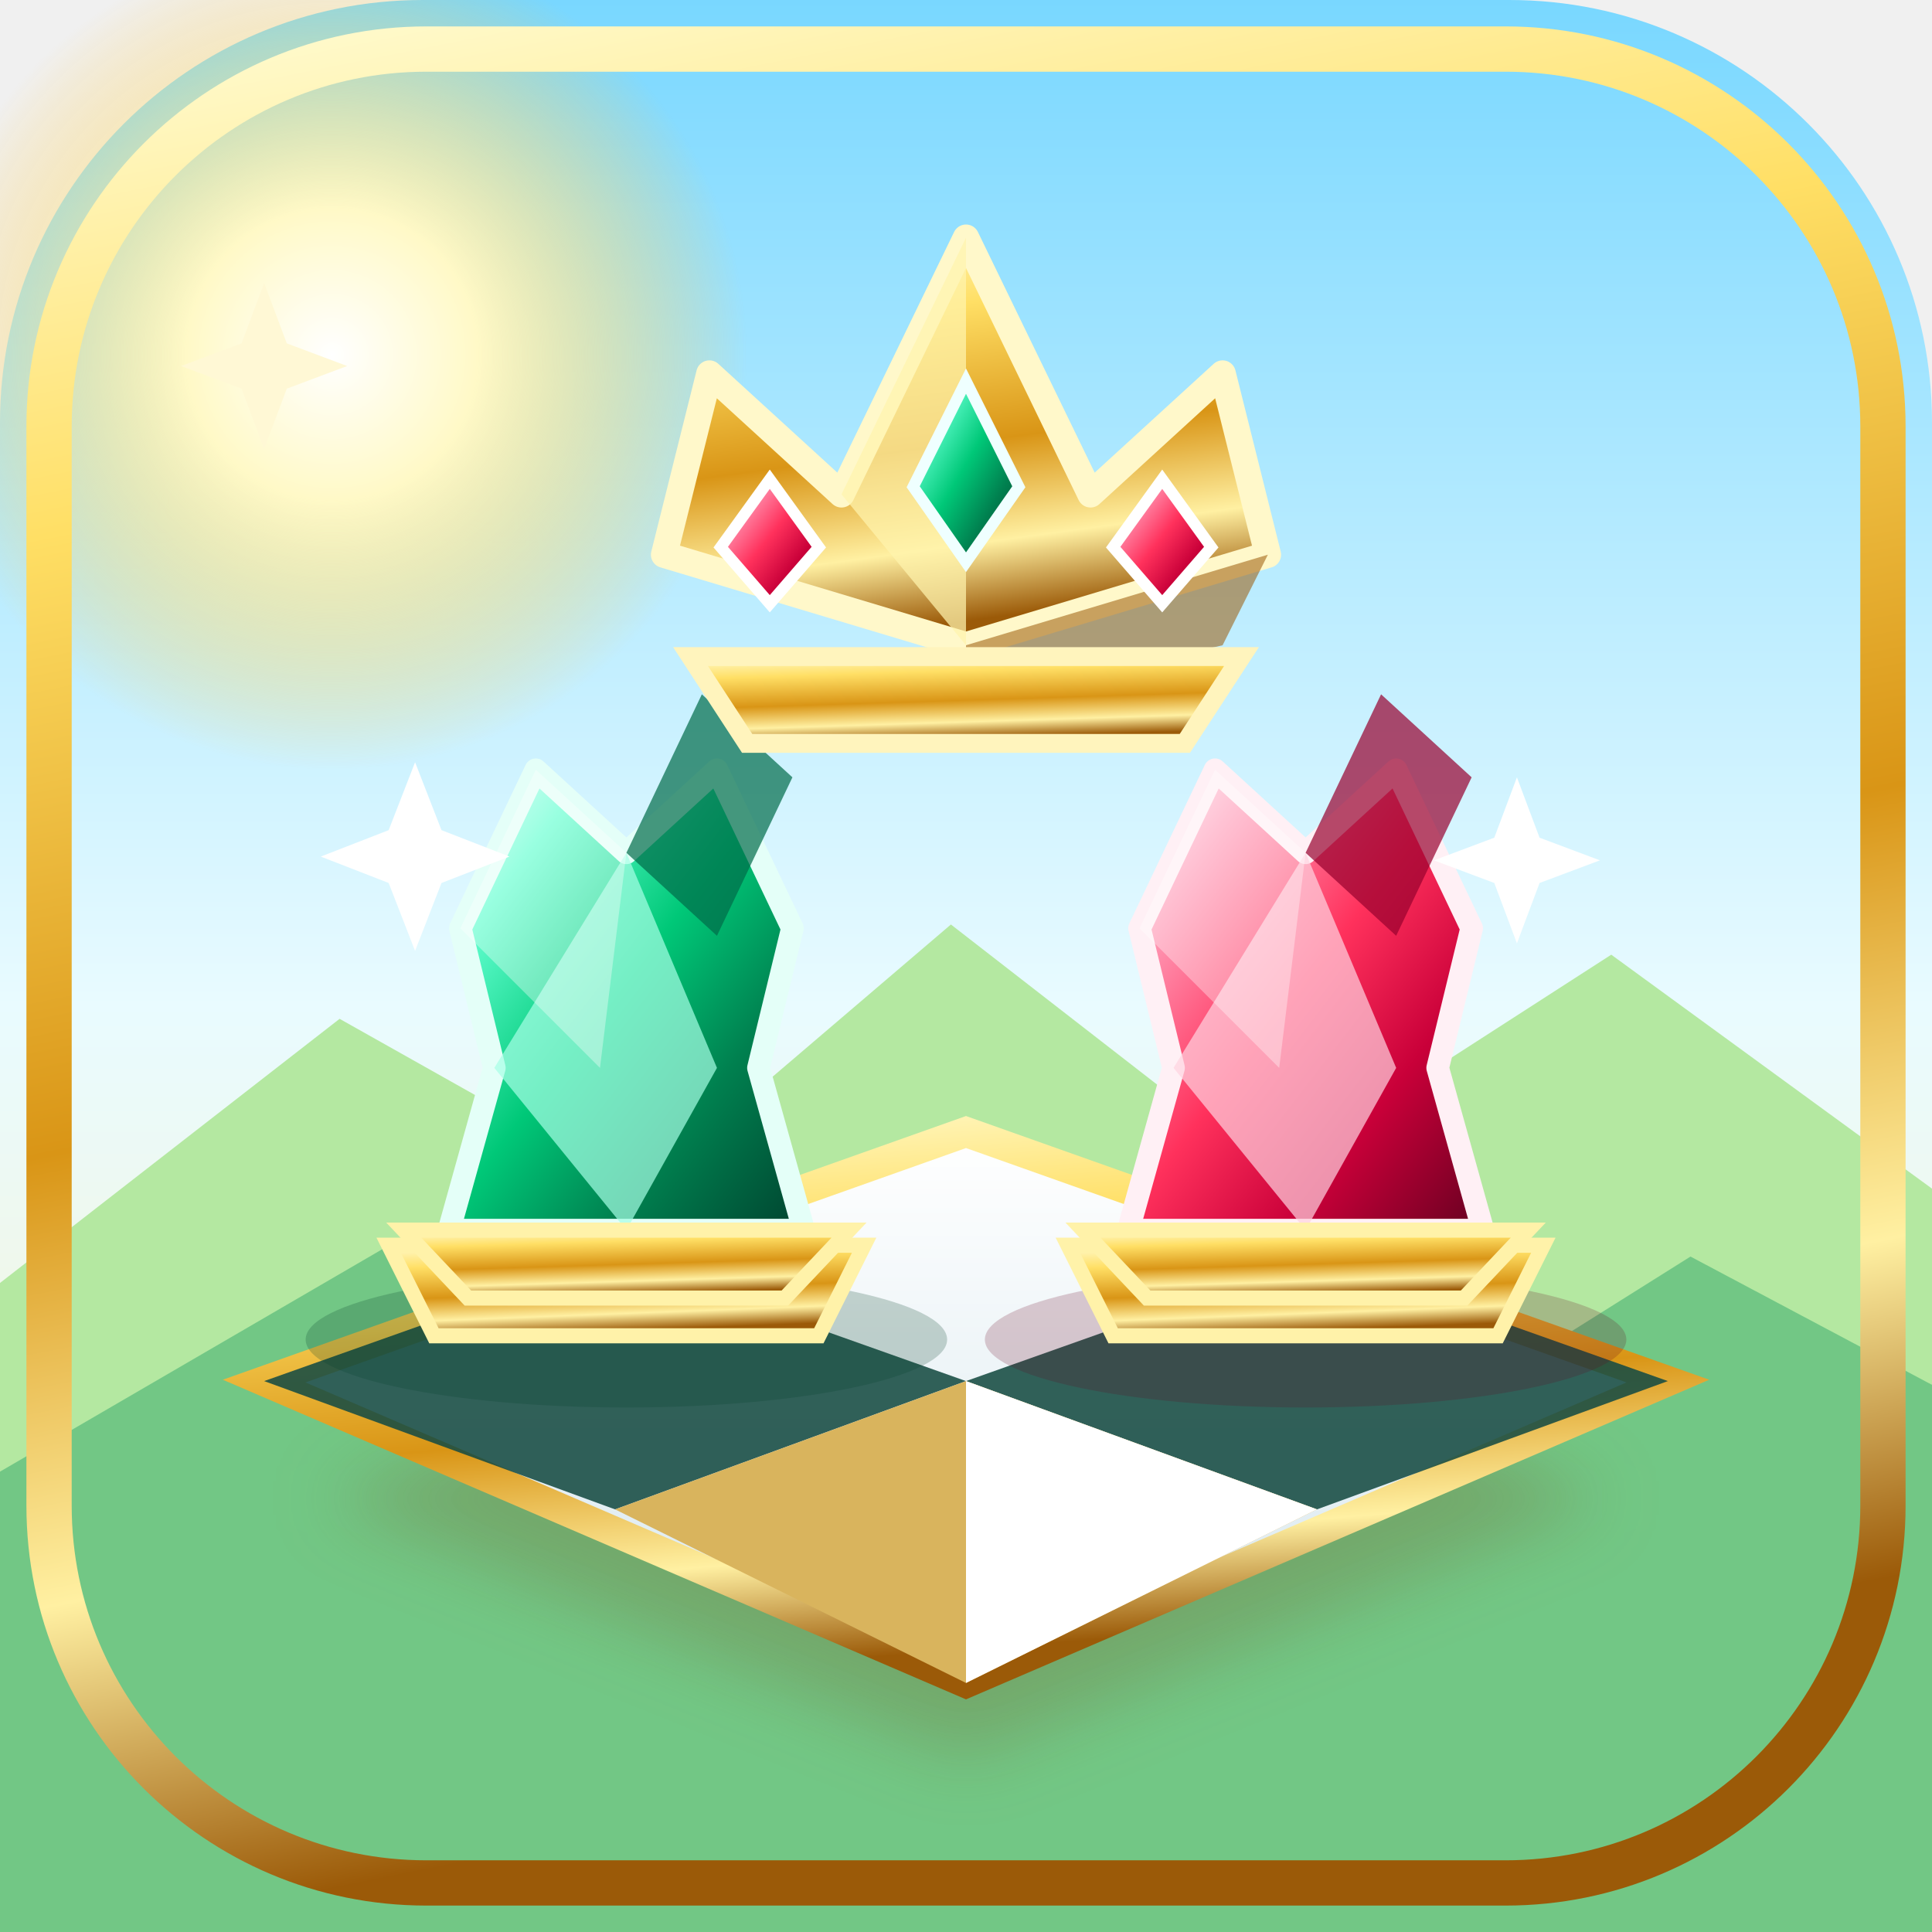
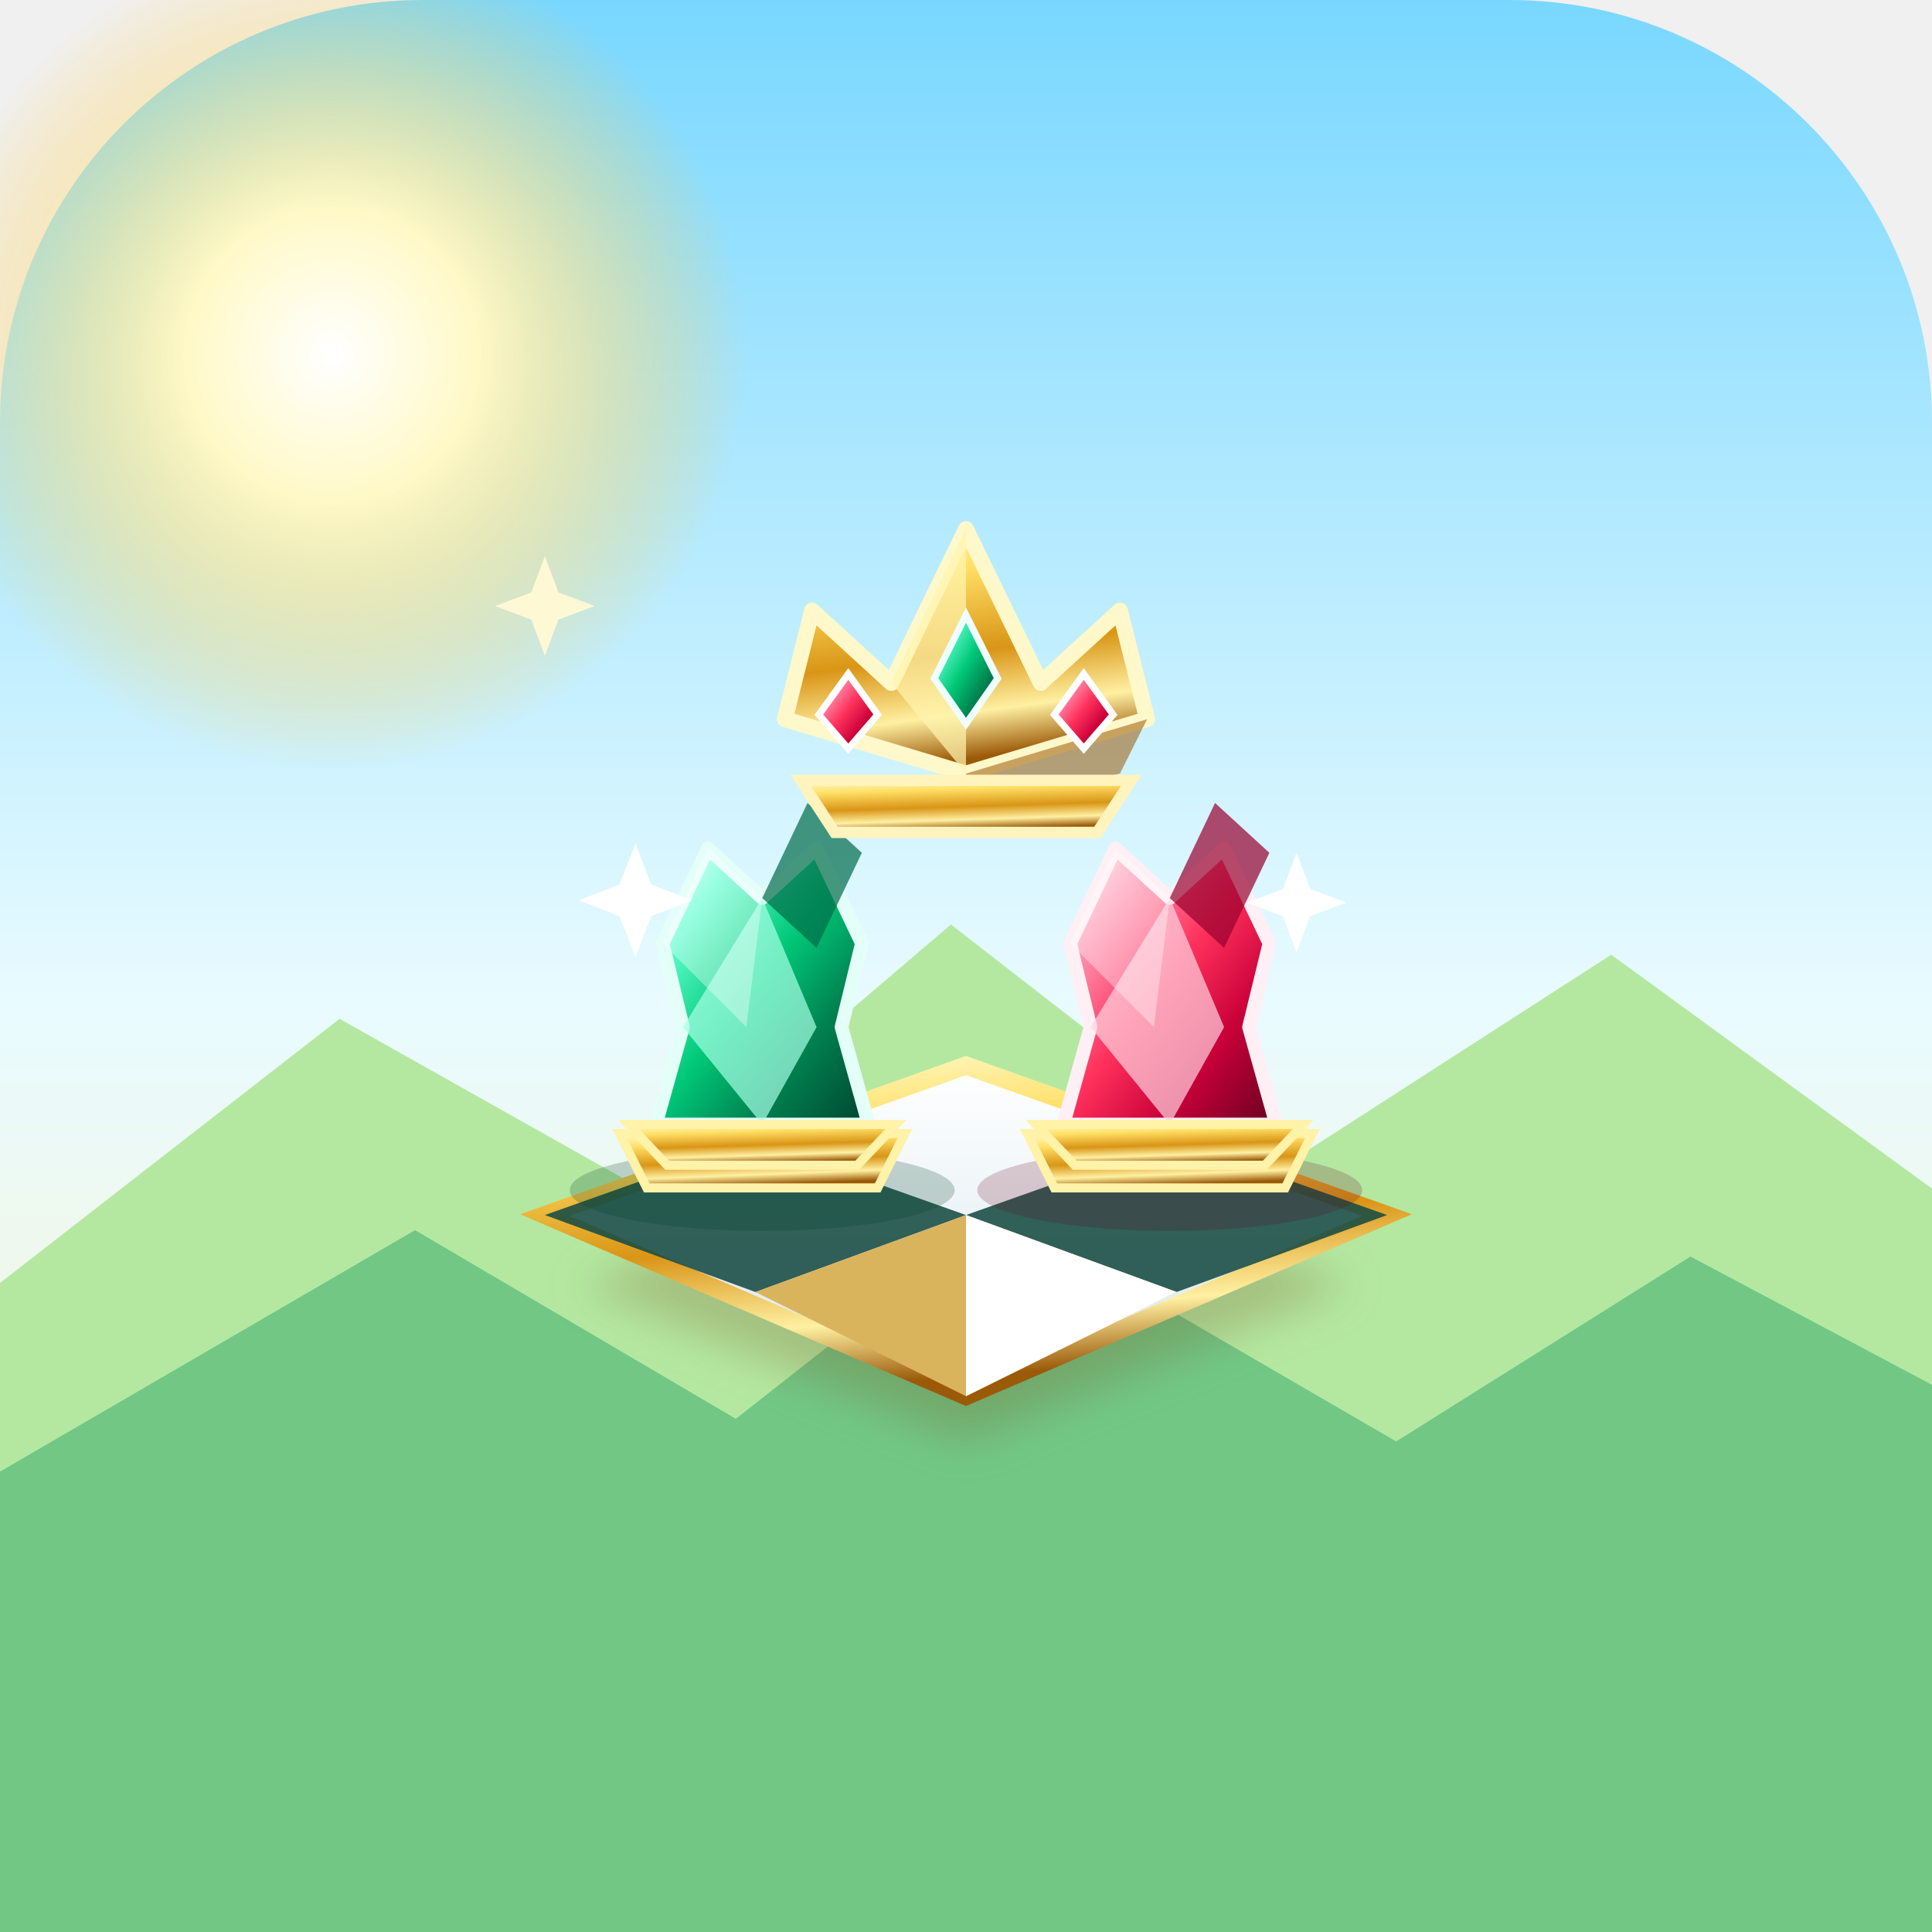
<svg xmlns="http://www.w3.org/2000/svg" viewBox="0 0 512 512">
  <defs>
    <linearGradient id="sky" x2="0" y2="1">
      <stop stop-color="#78d7ff" />
      <stop offset=".52" stop-color="#e9fbff" />
      <stop offset="1" stop-color="#fff0bd" />
    </linearGradient>
    <radialGradient id="sun">
      <stop stop-color="#fff" />
      <stop offset=".35" stop-color="#fff9c7" />
      <stop offset="1" stop-color="#ffc83d" stop-opacity="0" />
    </radialGradient>
    <linearGradient id="gold" x2=".2" y2="1">
      <stop stop-color="#fffbd0" />
      <stop offset=".25" stop-color="#ffdf65" />
      <stop offset=".58" stop-color="#d99516" />
      <stop offset=".82" stop-color="#fff0a2" />
      <stop offset="1" stop-color="#9b5a08" />
    </linearGradient>
    <linearGradient id="green" x1="0" y1="0" x2="1" y2="1">
      <stop stop-color="#eaffff" />
      <stop offset=".2" stop-color="#62ffd0" />
      <stop offset=".48" stop-color="#00c878" />
      <stop offset=".72" stop-color="#00804f" />
      <stop offset="1" stop-color="#00432f" />
    </linearGradient>
    <linearGradient id="red" x1="0" y1="0" x2="1" y2="1">
      <stop stop-color="#fff4fa" />
      <stop offset=".2" stop-color="#ff9db9" />
      <stop offset=".48" stop-color="#ff315c" />
      <stop offset=".72" stop-color="#c90039" />
      <stop offset="1" stop-color="#650020" />
    </linearGradient>
    <linearGradient id="board" x2="0" y2="1">
      <stop stop-color="#fff" />
      <stop offset="1" stop-color="#d7e7ee" />
    </linearGradient>
    <filter id="shadow" x="-30%" y="-30%" width="160%" height="170%">
      <feGaussianBlur stdDeviation="9" />
    </filter>
  </defs>
  <rect width="512" height="512" rx="112" fill="url(#sky)" />
  <circle cx="88" cy="94" r="110" fill="url(#sun)" />
  <path d="M0 340 90 270l80 45 82-70 85 66 90-58 85 62v197H0z" fill="#b4e8a1" />
  <path d="M0 390 110 326l85 50 70-55 105 61 78-49 64 34v145H0z" fill="#55b979" opacity=".7" />
-   <rect x="13" y="13" width="486" height="486" rx="100" fill="none" stroke="url(#gold)" stroke-width="12" />
-   <path d="M86 397 256 330l170 67-170 69z" fill="#74501e" opacity=".25" filter="url(#shadow)" />
-   <path d="M70 366 256 300l186 66-186 80z" fill="url(#board)" stroke="url(#gold)" stroke-width="8" />
-   <path d="m163 333 93 33-93 34-93-34z M349 333l93 33-93 34-93-34z" fill="#174c43" opacity=".88" />
-   <path d="m256 366 93 34-93 46-93-46z" fill="#d9b45d" />
-   <path d="m256 366 93 34-93 46z" fill="#fff" />
-   <ellipse cx="166" cy="355" rx="85" ry="18" fill="#063e2b" opacity=".22" />
-   <path d="M103 330h126l-12 24H115z" fill="url(#gold)" stroke="#fff2a9" stroke-width="4" />
-   <path d="M119 326 131 283l-9-37 20-42 24 22 24-22 20 42-9 37 12 43z" fill="url(#green)" stroke="#e4fff8" stroke-width="6" stroke-linejoin="round" />
-   <path d="m131 283 35-57 24 57-24 43z" fill="#a6ffe6" opacity=".7" />
-   <path d="m122 246 20-42 24 22-7 57z" fill="#fff" opacity=".35" />
-   <path d="m166 226 24 22 20-42-24-22z" fill="#006b48" opacity=".7" />
-   <path d="M107 326h118l-17 18H124z" fill="url(#gold)" stroke="#fff2a9" stroke-width="4" />
-   <ellipse cx="346" cy="355" rx="85" ry="18" fill="#65001d" opacity=".2" />
-   <path d="M283 330h126l-12 24H295z" fill="url(#gold)" stroke="#fff2a9" stroke-width="4" />
-   <path d="M299 326 311 283l-9-37 20-42 24 22 24-22 20 42-9 37 12 43z" fill="url(#red)" stroke="#fff0f5" stroke-width="6" stroke-linejoin="round" />
-   <path d="m311 283 35-57 24 57-24 43z" fill="#ffd3e0" opacity=".7" />
-   <path d="m302 246 20-42 24 22-7 57z" fill="#fff" opacity=".35" />
-   <path d="m346 226 24 22 20-42-24-22z" fill="#97002d" opacity=".7" />
-   <path d="M287 326h118l-17 18H304z" fill="url(#gold)" stroke="#fff2a9" stroke-width="4" />
-   <path d="m176 147 12-48 35 32 33-68 33 68 35-32 12 48-80 24z" fill="url(#gold)" stroke="#fff8ca" stroke-width="7" stroke-linejoin="round" />
-   <path d="m223 131 33-68v108z" fill="#fff4ad" opacity=".72" />
-   <path d="m256 171 80-24-12 24-68 16z" fill="#9b5a08" opacity=".55" />
-   <path d="M183 174h146l-15 23H198z" fill="url(#gold)" stroke="#fff4bd" stroke-width="5" />
-   <path d="m242 129 14-28 14 28-14 20z" fill="url(#green)" stroke="#efffff" stroke-width="3" />
-   <path d="m191 145 13-18 13 18-13 15z" fill="url(#red)" stroke="#fff" stroke-width="3" />
-   <path d="m295 145 13-18 13 18-13 15z" fill="url(#red)" stroke="#fff" stroke-width="3" />
-   <path d="m110 202 7 18 18 7-18 7-7 18-7-18-18-7 18-7z M402 206l6 16 16 6-16 6-6 16-6-16-16-6 16-6z" fill="#fff" />
-   <path d="M70 75 76 91 92 97 76 103 70 119 64 103 48 97 64 91z" fill="#fff8d5" />
+   <g transform="translate(102.4 102.4) scale(0.6)">
+     <path d="M86 397 256 330l170 67-170 69z" fill="#74501e" opacity=".25" filter="url(#shadow)" />
+     <path d="M70 366 256 300l186 66-186 80z" fill="url(#board)" stroke="url(#gold)" stroke-width="8" />
+     <path d="m163 333 93 33-93 34-93-34z M349 333l93 33-93 34-93-34z" fill="#174c43" opacity=".88" />
+     <path d="m256 366 93 34-93 46-93-46z" fill="#d9b45d" />
+     <path d="m256 366 93 34-93 46z" fill="#fff" />
+     <ellipse cx="166" cy="355" rx="85" ry="18" fill="#063e2b" opacity=".22" />
+     <path d="M103 330h126l-12 24H115z" fill="url(#gold)" stroke="#fff2a9" stroke-width="4" />
+     <path d="M119 326 131 283l-9-37 20-42 24 22 24-22 20 42-9 37 12 43z" fill="url(#green)" stroke="#e4fff8" stroke-width="6" stroke-linejoin="round" />
+     <path d="m131 283 35-57 24 57-24 43z" fill="#a6ffe6" opacity=".7" />
+     <path d="m122 246 20-42 24 22-7 57z" fill="#fff" opacity=".35" />
+     <path d="m166 226 24 22 20-42-24-22z" fill="#006b48" opacity=".7" />
+     <path d="M107 326h118l-17 18H124z" fill="url(#gold)" stroke="#fff2a9" stroke-width="4" />
+     <ellipse cx="346" cy="355" rx="85" ry="18" fill="#65001d" opacity=".2" />
+     <path d="M283 330h126l-12 24H295z" fill="url(#gold)" stroke="#fff2a9" stroke-width="4" />
+     <path d="M299 326 311 283l-9-37 20-42 24 22 24-22 20 42-9 37 12 43z" fill="url(#red)" stroke="#fff0f5" stroke-width="6" stroke-linejoin="round" />
+     <path d="m311 283 35-57 24 57-24 43z" fill="#ffd3e0" opacity=".7" />
+     <path d="m302 246 20-42 24 22-7 57z" fill="#fff" opacity=".35" />
+     <path d="m346 226 24 22 20-42-24-22z" fill="#97002d" opacity=".7" />
+     <path d="M287 326h118l-17 18H304z" fill="url(#gold)" stroke="#fff2a9" stroke-width="4" />
+     <path d="m176 147 12-48 35 32 33-68 33 68 35-32 12 48-80 24z" fill="url(#gold)" stroke="#fff8ca" stroke-width="7" stroke-linejoin="round" />
+     <path d="m223 131 33-68v108z" fill="#fff4ad" opacity=".72" />
+     <path d="m256 171 80-24-12 24-68 16z" fill="#9b5a08" opacity=".55" />
+     <path d="M183 174h146l-15 23H198z" fill="url(#gold)" stroke="#fff4bd" stroke-width="5" />
+     <path d="m242 129 14-28 14 28-14 20z" fill="url(#green)" stroke="#efffff" stroke-width="3" />
+     <path d="m191 145 13-18 13 18-13 15z" fill="url(#red)" stroke="#fff" stroke-width="3" />
+     <path d="m295 145 13-18 13 18-13 15z" fill="url(#red)" stroke="#fff" stroke-width="3" />
+     <path d="m110 202 7 18 18 7-18 7-7 18-7-18-18-7 18-7z M402 206l6 16 16 6-16 6-6 16-6-16-16-6 16-6z" fill="#fff" />
+     <path d="M70 75 76 91 92 97 76 103 70 119 64 103 48 97 64 91z" fill="#fff8d5" />
+   </g>
</svg>
